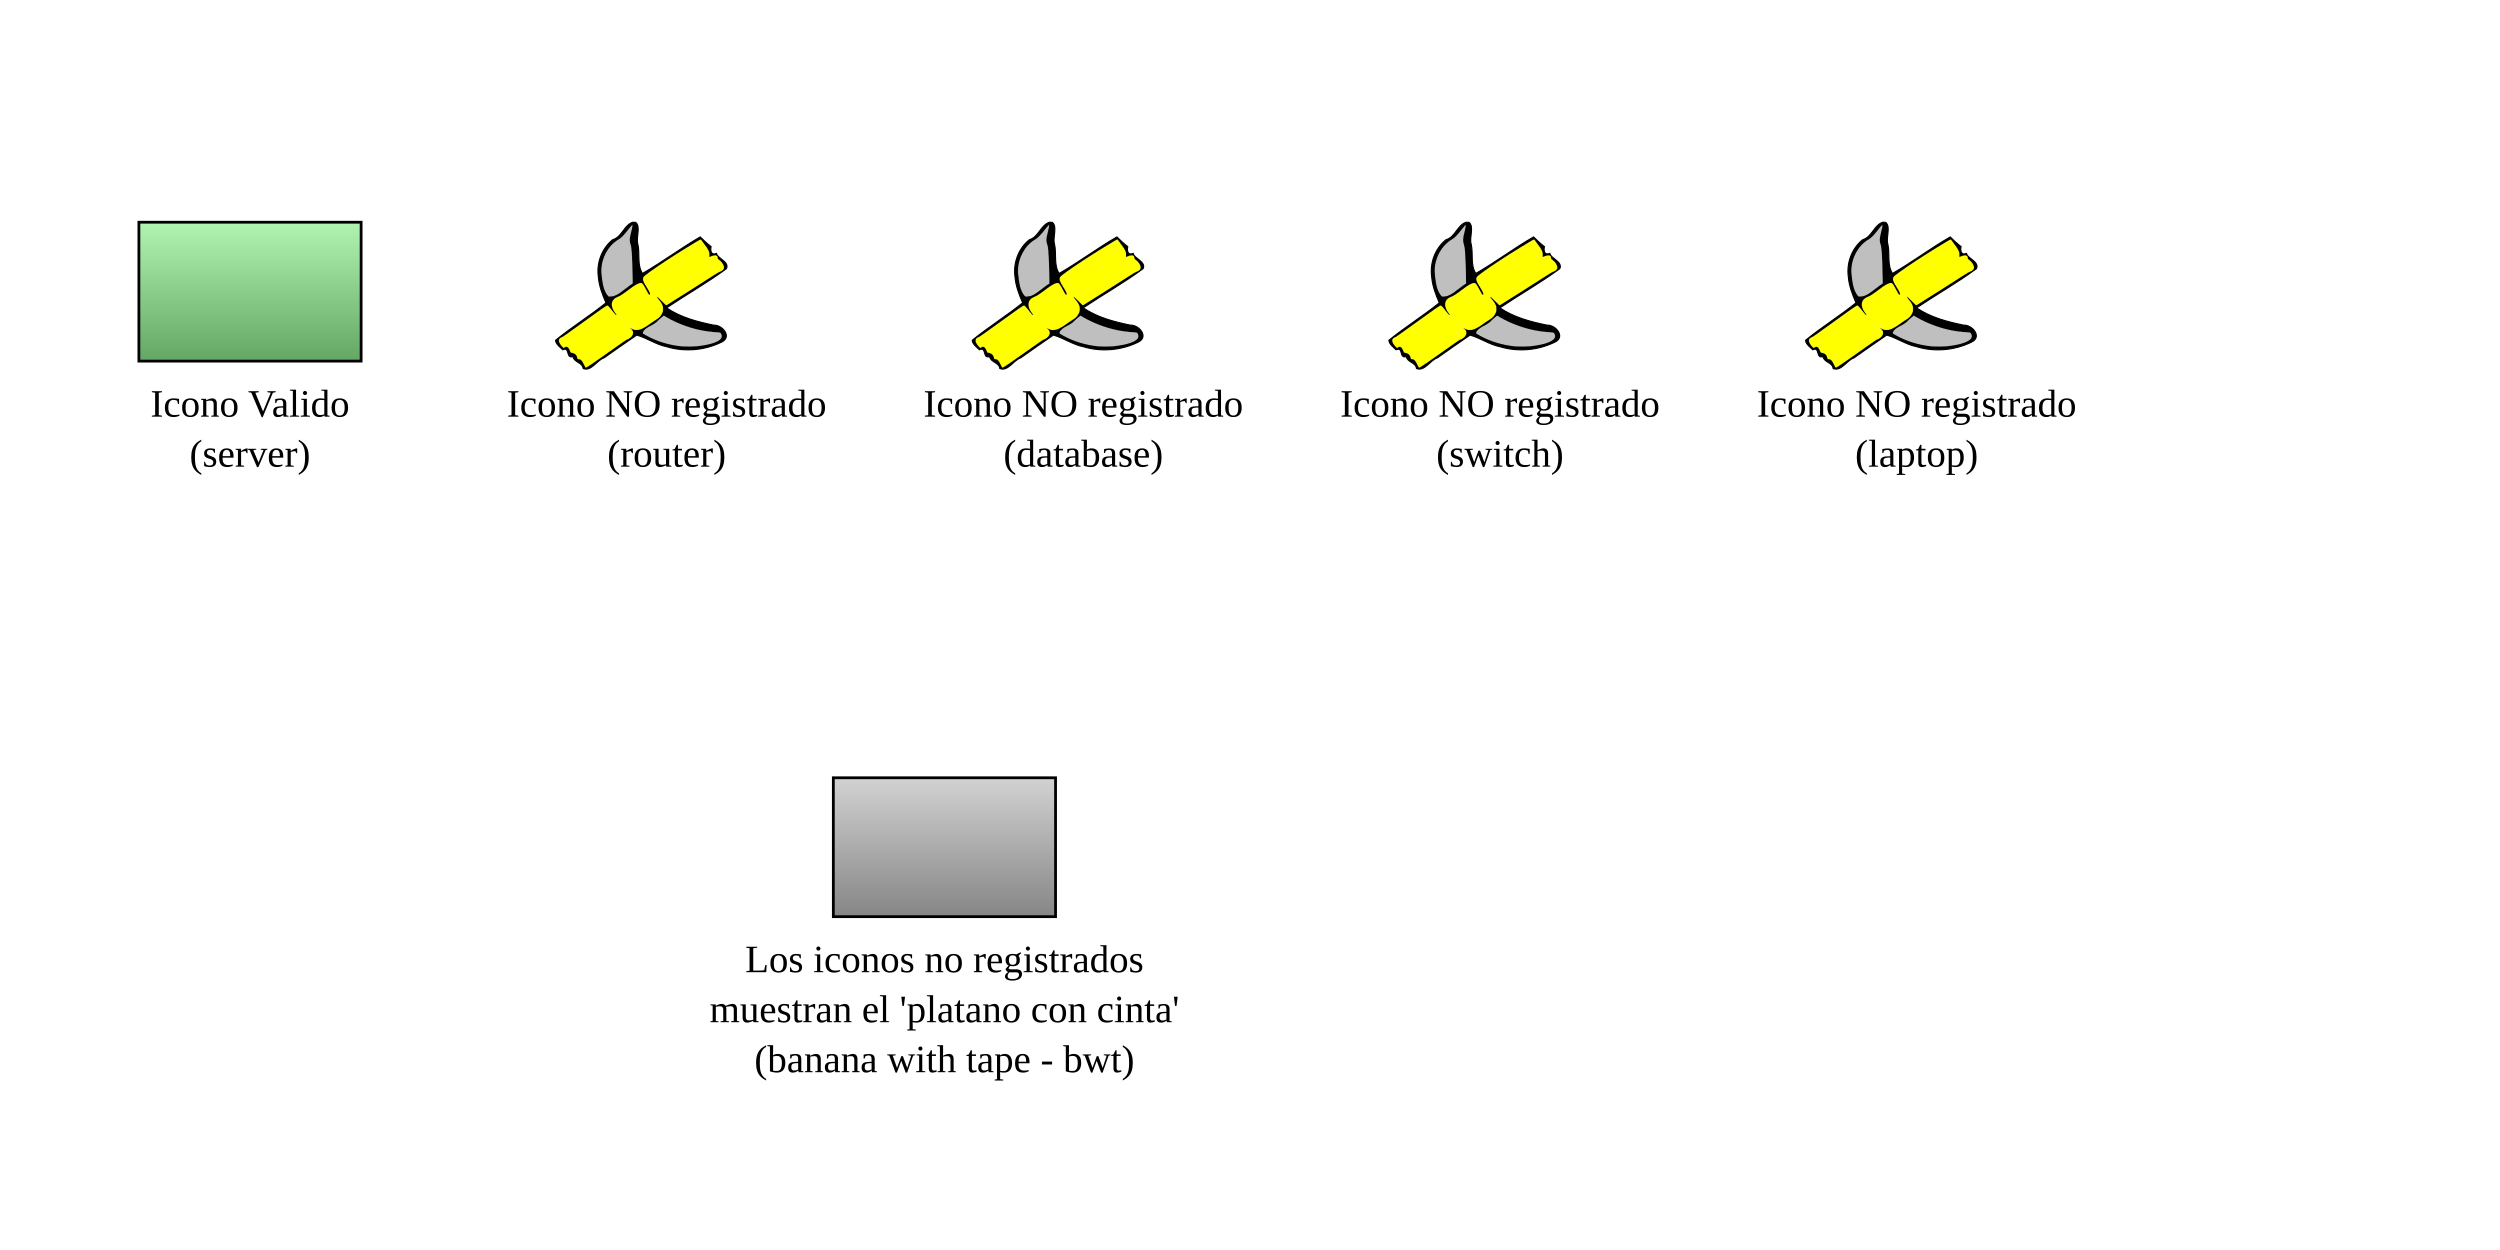
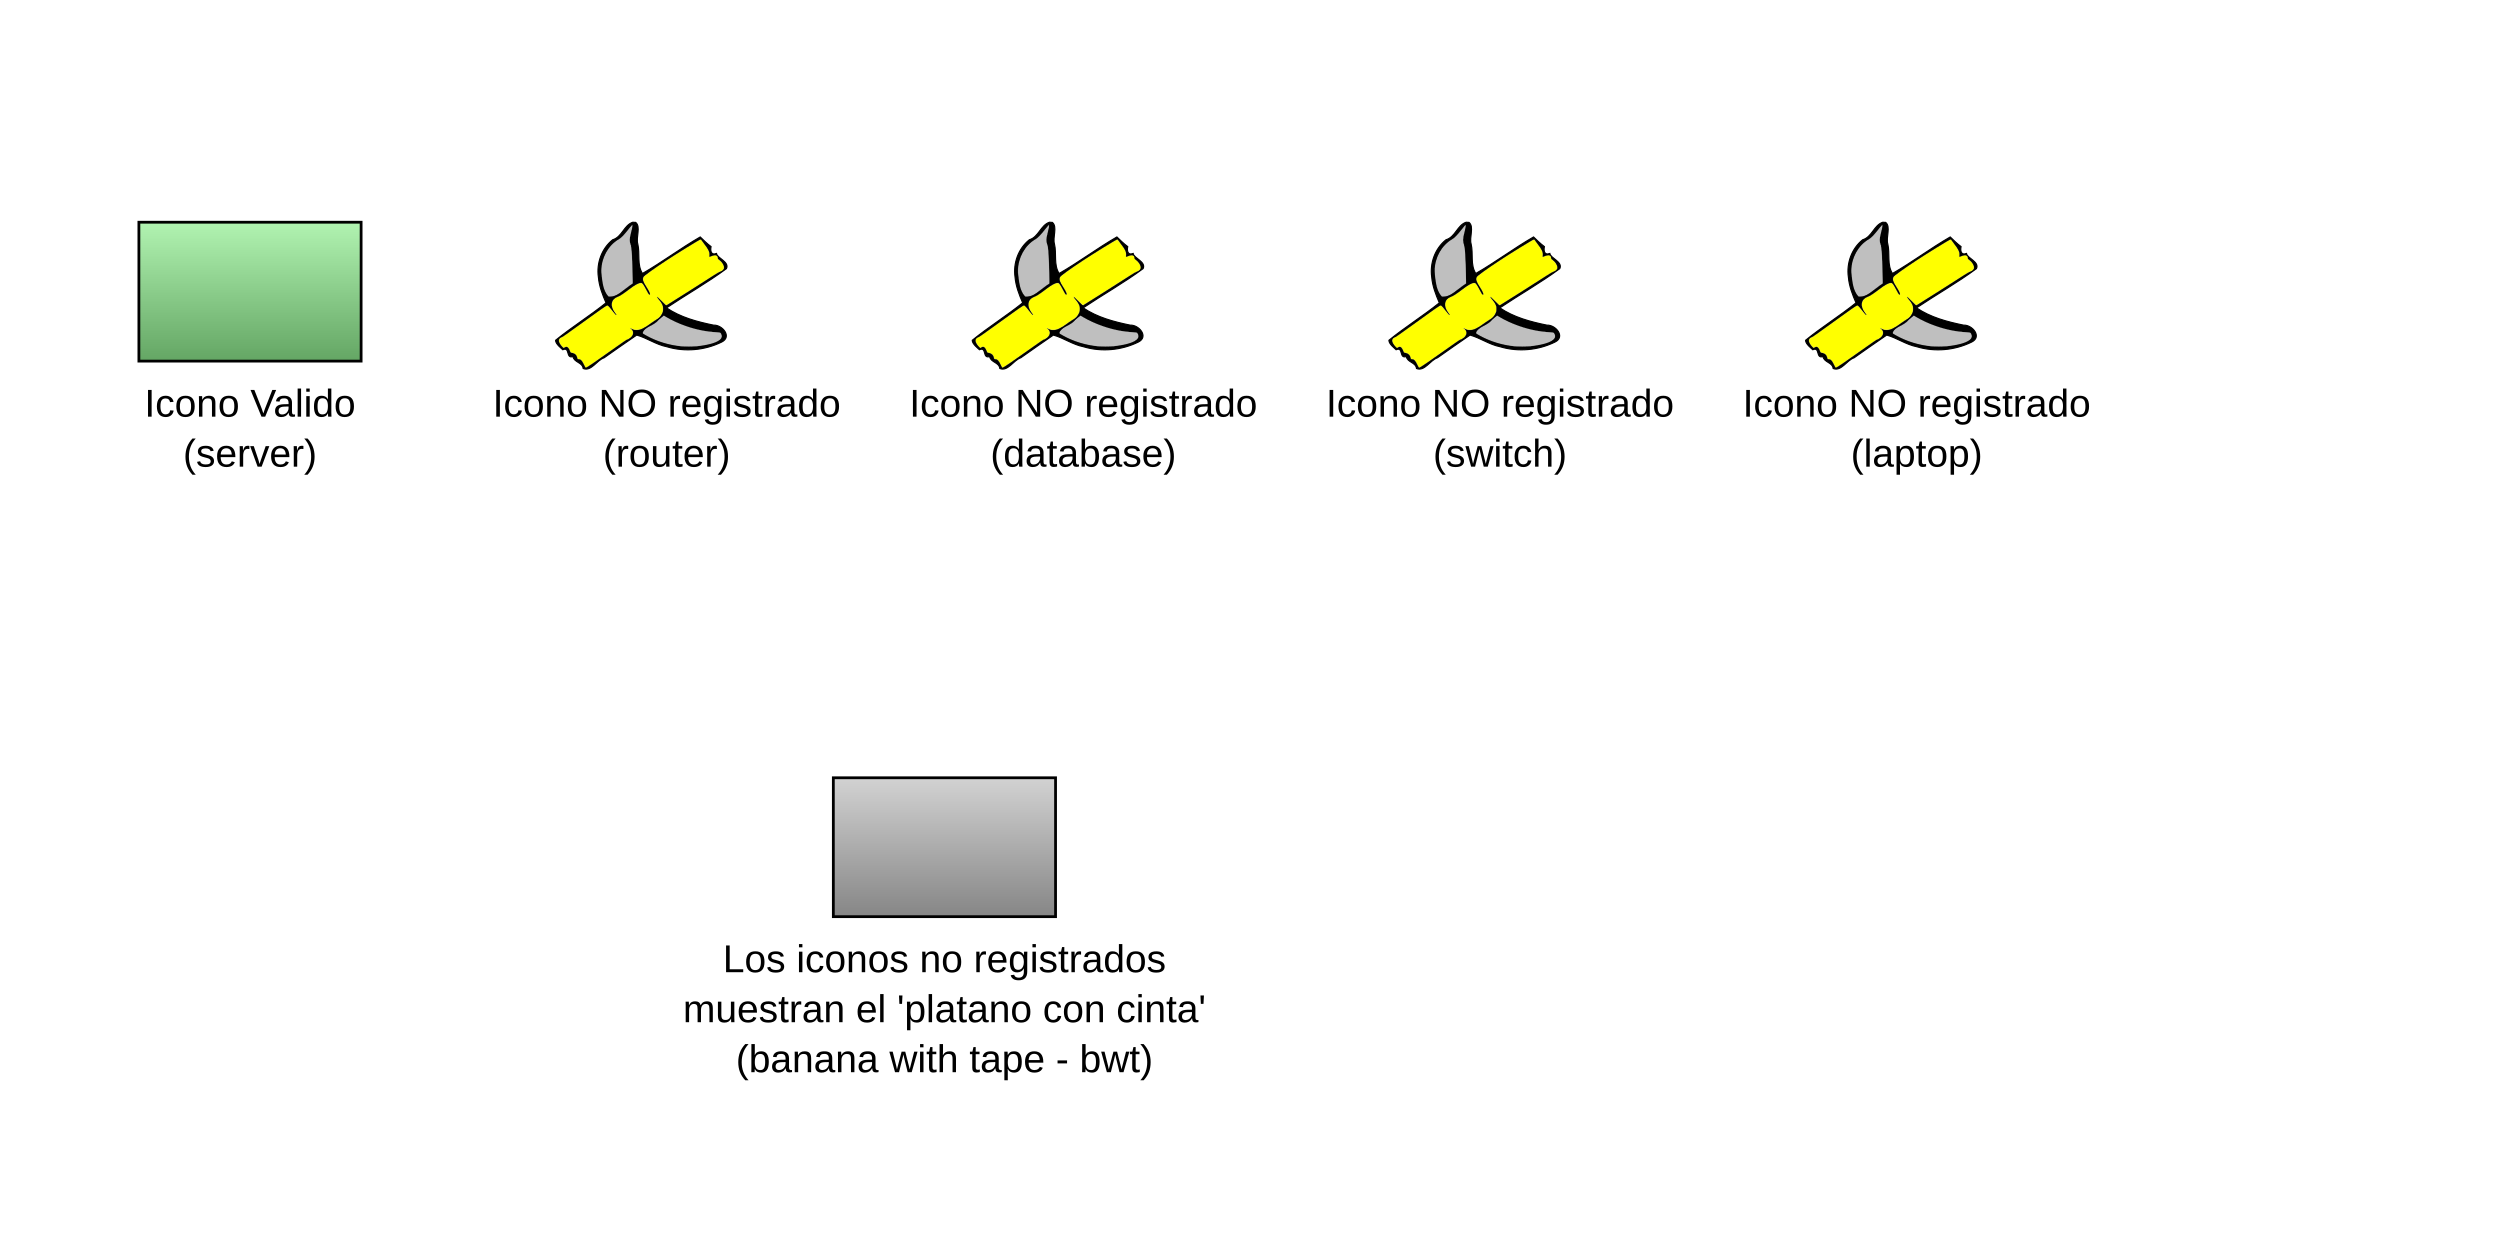
<svg xmlns="http://www.w3.org/2000/svg" baseProfile="full" height="450" version="1.1" viewBox="0,0,900,450" width="900">
  <defs>
    <marker id="arrow-end" markerHeight="10" markerWidth="10" orient="auto" refX="10" refY="5">
      <path d="M 0 0 L 10 5 L 0 10 z" fill="black" />
    </marker>
    <marker id="arrow-start" markerHeight="10" markerWidth="10" orient="auto" refX="0" refY="5">
      <path d="M 10 0 L 0 5 L 10 10 z" fill="black" />
    </marker>
    <linearGradient id="gradient-valid1" x1="0%" x2="0%" y1="0%" y2="100%">
      <stop offset="0%" stop-color="#b1f3b1" />
      <stop offset="100%" stop-color="#64a664" />
    </linearGradient>
    <linearGradient id="gradient-nota" x1="0%" x2="0%" y1="0%" y2="100%">
      <stop offset="0%" stop-color="#d2d2d2" />
      <stop offset="100%" stop-color="#868686" />
    </linearGradient>
  </defs>
  <rect fill="url(#gradient-valid1)" height="50" stroke="black" width="80" x="50" y="80" />
-   <text fill="black" font-size="14px" text-anchor="middle" x="90" y="150">Icono Valido</text>
-   <text fill="black" font-size="14px" text-anchor="middle" x="90" y="168">(server)</text>
+   <text fill="black" font-family="Arial, sans-serif" font-size="14px" text-anchor="middle" x="90" y="150">Icono Valido</text>
+   <text fill="black" font-family="Arial, sans-serif" font-size="14px" text-anchor="middle" x="90" y="168">(server)</text>
  <path d="m 33.383,8e-4 c -3.861,1.276 -4.632,6.375 -8.714,7.581 -4.764,3.802 -7.027,10.143 -6.166,16.126 0.332,3.889 1.752,7.574 3.294,11.123 C 14.744,40.509 7.02,45.292 0,51.014 c 0.009,1.604 2.572,3.522 3.123,4.068 3.252,-1.413 1.181,4.024 4.391,2.937 0.548,2.652 4.06,2.418 4.425,5.181 3.475,1.41 5.871,-3.609 9.042,-4.64 4.692,-3.27 9.332,-6.616 14.074,-9.815 4.492,1.25 8.363,4.127 12.984,5.036 7.804,2.363 16.436,1.566 23.73,-2.021 4.637,-2.283 0.27,-7.484 -3.512,-7.301 -7.08,-1.444 -14.27,-3.366 -20.325,-7.461 8.566,-5.751 17.588,-10.816 25.892,-16.956 1.4,-2.94 -3.966,-4.451 -4.299,-6.523 -2.584,0.913 -2.666,-1.538 -2.349,-2.974 -1.639,-1.2 -3.727,-3.256 -4.683,-4.18 -8.531,4.923 -16.408,10.89 -24.954,15.789 -2.407,-3.723 -1.014,-8.565 -2.011,-12.734 -0.858,-2.879 1.401,-7.49 -0.91,-9.338 L 33.968,0.049 33.383,0 Z m -0.187,0.891 c 0.307,3.056 -2.296,6.005 -0.538,9.156 0.676,5.46 0.605,10.972 0.7,16.462 -3.362,1.818 -6.593,6.282 -10.532,5.583 C 20.299,29.426 20.202,25.236 19.716,21.748 19.537,15.919 22.465,9.915 27.693,7.117 29.982,5.458 31.38,2.921 33.196,0.892 Z m 29.594,6.439 c 1.468,2.535 4.402,4.608 3.58,7.658 1.62,-0.525 3.841,-1.75 3.772,0.866 2.411,1.438 4.433,4.937 0.367,5.69 -7.523,4.961 -15.19,9.699 -22.796,14.53 -0.922,-1.074 -5.605,-6.126 -3.166,-2.691 3.265,2.949 2.283,7.386 -1.678,9.051 -3.098,2.163 -7.066,6.086 -10.817,3.161 2.84,1.602 1.263,4.593 -1.565,5.268 -5.793,4.028 -11.479,8.345 -17.461,12.156 C 11.925,61.347 11.677,58.839 9.395,59.165 9.428,57.047 7.922,56.52 6.43,56.329 6.05,54.978 5.144,52.721 3.569,54.452 1.89,53.17 -0.134,50.232 3.122,49.497 9.528,44.959 15.785,40.209 22.282,35.799 c 1.534,0.805 3.739,5.001 4.03,4.096 -2.476,-2.378 -3.286,-6.738 0.844,-7.771 3.4,-1.609 6.755,-5.67 9.964,-6.033 1.665,1.041 2.759,5.711 3.725,5.183 -0.248,-2.839 -5.47,-6.435 -1.878,-8.598 7.428,-5.488 15.297,-10.356 23.223,-15.079 l 0.601,-0.265 z m -16.048,32.976 c 7.332,4.475 15.827,7.108 24.431,7.288 2.959,3.628 -4.241,5.122 -6.893,5.565 -9.078,1.721 -18.817,-0.227 -26.633,-5.08 0.095,-2.885 5.252,-3.33 6.821,-5.915 0.759,-0.619 1.512,-1.244 2.274,-1.859 z" fill="black" stroke="black" stroke-width="0.5" transform="translate(200,80) scale(0.8333333)" />
  <path d="m 12.421,61.7 c -0.902,-1.952 -1.52,-2.59 -2.51,-2.59 -0.366,0 -0.394,-0.037 -0.534,-0.712 -0.192,-0.926 -0.841,-1.609 -1.798,-1.893 -0.367,-0.109 -0.758,-0.198 -0.868,-0.198 -0.132,0 -0.303,-0.286 -0.5,-0.833 -0.359,-1.001 -0.977,-1.715 -1.483,-1.715 -0.194,0 -0.55,0.122 -0.792,0.272 l -0.44,0.272 -0.62,-0.61 c -0.728,-0.717 -1.398,-1.903 -1.398,-2.474 0,-0.802 0.372,-1.2 1.532,-1.641 0.174,-0.066 2.639,-1.801 5.478,-3.854 12.106,-8.757 13.688,-9.854 13.984,-9.693 0.355,0.194 1.061,0.987 2.241,2.516 0.939,1.217 1.295,1.577 1.562,1.577 0.162,0 -0.013,-0.328 -0.555,-1.045 -2.205,-2.913 -1.752,-5.696 1.105,-6.788 1.095,-0.419 2.425,-1.284 5.174,-3.367 2.315,-1.755 3.87,-2.61 4.763,-2.62 0.538,-0.006 0.602,0.031 1.04,0.608 0.257,0.338 0.857,1.37 1.333,2.294 0.962,1.865 1.143,2.125 1.485,2.125 0.55,0 0.116,-1.191 -1.151,-3.161 -1.637,-2.545 -1.955,-3.523 -1.449,-4.452 0.322,-0.591 4.239,-3.42 9.844,-7.11 5.272,-3.47 14.436,-9.106 14.807,-9.106 0.104,0 0.25,0.129 0.324,0.287 0.074,0.158 0.576,0.852 1.115,1.544 1.899,2.436 2.449,3.615 2.312,4.955 -0.083,0.81 -0.056,0.833 0.645,0.54 1.949,-0.814 2.972,-0.576 2.972,0.691 0,0.275 0.119,0.442 0.509,0.712 1.237,0.858 2.167,2.284 2.167,3.325 0,0.516 -0.063,0.655 -0.481,1.074 -0.304,0.304 -0.718,0.552 -1.124,0.672 -0.373,0.111 -1.627,0.83 -2.991,1.715 -4.236,2.749 -19.173,12.223 -20.217,12.824 -0.097,0.056 -0.874,-0.637 -2.082,-1.859 -1.185,-1.198 -1.952,-1.885 -1.992,-1.783 -0.08,0.203 0.384,0.916 1.095,1.682 0.293,0.315 0.745,1.001 1.005,1.523 0.435,0.874 0.473,1.036 0.473,2.046 0,1.011 -0.037,1.172 -0.479,2.066 -0.542,1.096 -1.399,1.971 -2.524,2.575 -0.381,0.205 -1.237,0.775 -1.903,1.267 -3.189,2.357 -4.844,3.165 -6.507,3.179 -0.845,0.006 -1.073,-0.046 -1.848,-0.424 -1.208,-0.59 -1.212,-0.59 -0.581,-0.046 1.227,1.057 1.193,2.49 -0.087,3.644 -0.549,0.495 -1.416,0.993 -1.728,0.993 -0.101,0 -2.325,1.527 -4.943,3.394 -8.075,5.757 -12.392,8.713 -12.727,8.713 -0.078,0 -0.372,-0.497 -0.652,-1.106 z" fill="#ffff00" fill-rule="evenodd" stroke="#cbcbcb" stroke-width="0.061" transform="translate(200,80) scale(0.8333333)" />
  <path d="m 22.489,31.526 c -0.644,-0.734 -1.396,-2.342 -1.757,-3.76 -0.432,-1.697 -0.883,-5.167 -0.882,-6.787 0.004,-5.564 2.986,-10.939 7.526,-13.568 1.006,-0.582 2.356,-1.975 4.136,-4.265 0.828,-1.065 1.544,-1.937 1.591,-1.937 0.171,0 -0.106,1.6 -0.623,3.596 -0.598,2.313 -0.619,3.41 -0.095,4.954 0.183,0.541 0.362,1.662 0.466,2.923 0.166,2.008 0.43,9.398 0.44,12.279 l 0.006,1.463 -1.133,0.768 c -0.623,0.422 -1.922,1.395 -2.887,2.162 -2.278,1.81 -3.763,2.566 -5.227,2.66 l -1.07,0.069 z" fill="#bfbfbf" fill-rule="evenodd" stroke="#cbcbcb" stroke-width="0.07" transform="translate(200,80) scale(0.8333333)" />
  <path d="m 54.636,53.585 c -5.485,-0.529 -10.731,-2.116 -15.274,-4.62 -0.724,-0.399 -1.388,-0.784 -1.478,-0.855 -0.591,-0.475 0.836,-2.072 2.72,-3.043 1.859,-0.959 3.013,-1.723 3.553,-2.354 0.266,-0.311 0.963,-0.956 1.549,-1.433 l 1.064,-0.867 1.095,0.648 c 4.874,2.882 11.326,5.166 17.039,6.033 1.662,0.252 5.114,0.597 5.978,0.597 0.393,0 0.852,0.84 0.853,1.56 0.002,1.979 -3.896,3.534 -10.742,4.286 -1.216,0.134 -5.172,0.165 -6.358,0.051 z" fill="#bfbfbf" fill-rule="evenodd" stroke="#cbcbcb" stroke-width="0.07" transform="translate(200,80) scale(0.8333333)" />
-   <text fill="black" font-size="14px" text-anchor="middle" x="240" y="150">Icono NO registrado</text>
-   <text fill="black" font-size="14px" text-anchor="middle" x="240" y="168">(router)</text>
+   <text fill="black" font-family="Arial, sans-serif" font-size="14px" text-anchor="middle" x="240" y="150">Icono NO registrado</text>
+   <text fill="black" font-family="Arial, sans-serif" font-size="14px" text-anchor="middle" x="240" y="168">(router)</text>
  <path d="m 33.383,8e-4 c -3.861,1.276 -4.632,6.375 -8.714,7.581 -4.764,3.802 -7.027,10.143 -6.166,16.126 0.332,3.889 1.752,7.574 3.294,11.123 C 14.744,40.509 7.02,45.292 0,51.014 c 0.009,1.604 2.572,3.522 3.123,4.068 3.252,-1.413 1.181,4.024 4.391,2.937 0.548,2.652 4.06,2.418 4.425,5.181 3.475,1.41 5.871,-3.609 9.042,-4.64 4.692,-3.27 9.332,-6.616 14.074,-9.815 4.492,1.25 8.363,4.127 12.984,5.036 7.804,2.363 16.436,1.566 23.73,-2.021 4.637,-2.283 0.27,-7.484 -3.512,-7.301 -7.08,-1.444 -14.27,-3.366 -20.325,-7.461 8.566,-5.751 17.588,-10.816 25.892,-16.956 1.4,-2.94 -3.966,-4.451 -4.299,-6.523 -2.584,0.913 -2.666,-1.538 -2.349,-2.974 -1.639,-1.2 -3.727,-3.256 -4.683,-4.18 -8.531,4.923 -16.408,10.89 -24.954,15.789 -2.407,-3.723 -1.014,-8.565 -2.011,-12.734 -0.858,-2.879 1.401,-7.49 -0.91,-9.338 L 33.968,0.049 33.383,0 Z m -0.187,0.891 c 0.307,3.056 -2.296,6.005 -0.538,9.156 0.676,5.46 0.605,10.972 0.7,16.462 -3.362,1.818 -6.593,6.282 -10.532,5.583 C 20.299,29.426 20.202,25.236 19.716,21.748 19.537,15.919 22.465,9.915 27.693,7.117 29.982,5.458 31.38,2.921 33.196,0.892 Z m 29.594,6.439 c 1.468,2.535 4.402,4.608 3.58,7.658 1.62,-0.525 3.841,-1.75 3.772,0.866 2.411,1.438 4.433,4.937 0.367,5.69 -7.523,4.961 -15.19,9.699 -22.796,14.53 -0.922,-1.074 -5.605,-6.126 -3.166,-2.691 3.265,2.949 2.283,7.386 -1.678,9.051 -3.098,2.163 -7.066,6.086 -10.817,3.161 2.84,1.602 1.263,4.593 -1.565,5.268 -5.793,4.028 -11.479,8.345 -17.461,12.156 C 11.925,61.347 11.677,58.839 9.395,59.165 9.428,57.047 7.922,56.52 6.43,56.329 6.05,54.978 5.144,52.721 3.569,54.452 1.89,53.17 -0.134,50.232 3.122,49.497 9.528,44.959 15.785,40.209 22.282,35.799 c 1.534,0.805 3.739,5.001 4.03,4.096 -2.476,-2.378 -3.286,-6.738 0.844,-7.771 3.4,-1.609 6.755,-5.67 9.964,-6.033 1.665,1.041 2.759,5.711 3.725,5.183 -0.248,-2.839 -5.47,-6.435 -1.878,-8.598 7.428,-5.488 15.297,-10.356 23.223,-15.079 l 0.601,-0.265 z m -16.048,32.976 c 7.332,4.475 15.827,7.108 24.431,7.288 2.959,3.628 -4.241,5.122 -6.893,5.565 -9.078,1.721 -18.817,-0.227 -26.633,-5.08 0.095,-2.885 5.252,-3.33 6.821,-5.915 0.759,-0.619 1.512,-1.244 2.274,-1.859 z" fill="black" stroke="black" stroke-width="0.5" transform="translate(350,80) scale(0.8333333)" />
  <path d="m 12.421,61.7 c -0.902,-1.952 -1.52,-2.59 -2.51,-2.59 -0.366,0 -0.394,-0.037 -0.534,-0.712 -0.192,-0.926 -0.841,-1.609 -1.798,-1.893 -0.367,-0.109 -0.758,-0.198 -0.868,-0.198 -0.132,0 -0.303,-0.286 -0.5,-0.833 -0.359,-1.001 -0.977,-1.715 -1.483,-1.715 -0.194,0 -0.55,0.122 -0.792,0.272 l -0.44,0.272 -0.62,-0.61 c -0.728,-0.717 -1.398,-1.903 -1.398,-2.474 0,-0.802 0.372,-1.2 1.532,-1.641 0.174,-0.066 2.639,-1.801 5.478,-3.854 12.106,-8.757 13.688,-9.854 13.984,-9.693 0.355,0.194 1.061,0.987 2.241,2.516 0.939,1.217 1.295,1.577 1.562,1.577 0.162,0 -0.013,-0.328 -0.555,-1.045 -2.205,-2.913 -1.752,-5.696 1.105,-6.788 1.095,-0.419 2.425,-1.284 5.174,-3.367 2.315,-1.755 3.87,-2.61 4.763,-2.62 0.538,-0.006 0.602,0.031 1.04,0.608 0.257,0.338 0.857,1.37 1.333,2.294 0.962,1.865 1.143,2.125 1.485,2.125 0.55,0 0.116,-1.191 -1.151,-3.161 -1.637,-2.545 -1.955,-3.523 -1.449,-4.452 0.322,-0.591 4.239,-3.42 9.844,-7.11 5.272,-3.47 14.436,-9.106 14.807,-9.106 0.104,0 0.25,0.129 0.324,0.287 0.074,0.158 0.576,0.852 1.115,1.544 1.899,2.436 2.449,3.615 2.312,4.955 -0.083,0.81 -0.056,0.833 0.645,0.54 1.949,-0.814 2.972,-0.576 2.972,0.691 0,0.275 0.119,0.442 0.509,0.712 1.237,0.858 2.167,2.284 2.167,3.325 0,0.516 -0.063,0.655 -0.481,1.074 -0.304,0.304 -0.718,0.552 -1.124,0.672 -0.373,0.111 -1.627,0.83 -2.991,1.715 -4.236,2.749 -19.173,12.223 -20.217,12.824 -0.097,0.056 -0.874,-0.637 -2.082,-1.859 -1.185,-1.198 -1.952,-1.885 -1.992,-1.783 -0.08,0.203 0.384,0.916 1.095,1.682 0.293,0.315 0.745,1.001 1.005,1.523 0.435,0.874 0.473,1.036 0.473,2.046 0,1.011 -0.037,1.172 -0.479,2.066 -0.542,1.096 -1.399,1.971 -2.524,2.575 -0.381,0.205 -1.237,0.775 -1.903,1.267 -3.189,2.357 -4.844,3.165 -6.507,3.179 -0.845,0.006 -1.073,-0.046 -1.848,-0.424 -1.208,-0.59 -1.212,-0.59 -0.581,-0.046 1.227,1.057 1.193,2.49 -0.087,3.644 -0.549,0.495 -1.416,0.993 -1.728,0.993 -0.101,0 -2.325,1.527 -4.943,3.394 -8.075,5.757 -12.392,8.713 -12.727,8.713 -0.078,0 -0.372,-0.497 -0.652,-1.106 z" fill="#ffff00" fill-rule="evenodd" stroke="#cbcbcb" stroke-width="0.061" transform="translate(350,80) scale(0.8333333)" />
  <path d="m 22.489,31.526 c -0.644,-0.734 -1.396,-2.342 -1.757,-3.76 -0.432,-1.697 -0.883,-5.167 -0.882,-6.787 0.004,-5.564 2.986,-10.939 7.526,-13.568 1.006,-0.582 2.356,-1.975 4.136,-4.265 0.828,-1.065 1.544,-1.937 1.591,-1.937 0.171,0 -0.106,1.6 -0.623,3.596 -0.598,2.313 -0.619,3.41 -0.095,4.954 0.183,0.541 0.362,1.662 0.466,2.923 0.166,2.008 0.43,9.398 0.44,12.279 l 0.006,1.463 -1.133,0.768 c -0.623,0.422 -1.922,1.395 -2.887,2.162 -2.278,1.81 -3.763,2.566 -5.227,2.66 l -1.07,0.069 z" fill="#bfbfbf" fill-rule="evenodd" stroke="#cbcbcb" stroke-width="0.07" transform="translate(350,80) scale(0.8333333)" />
  <path d="m 54.636,53.585 c -5.485,-0.529 -10.731,-2.116 -15.274,-4.62 -0.724,-0.399 -1.388,-0.784 -1.478,-0.855 -0.591,-0.475 0.836,-2.072 2.72,-3.043 1.859,-0.959 3.013,-1.723 3.553,-2.354 0.266,-0.311 0.963,-0.956 1.549,-1.433 l 1.064,-0.867 1.095,0.648 c 4.874,2.882 11.326,5.166 17.039,6.033 1.662,0.252 5.114,0.597 5.978,0.597 0.393,0 0.852,0.84 0.853,1.56 0.002,1.979 -3.896,3.534 -10.742,4.286 -1.216,0.134 -5.172,0.165 -6.358,0.051 z" fill="#bfbfbf" fill-rule="evenodd" stroke="#cbcbcb" stroke-width="0.07" transform="translate(350,80) scale(0.8333333)" />
-   <text fill="black" font-size="14px" text-anchor="middle" x="390" y="150">Icono NO registrado</text>
-   <text fill="black" font-size="14px" text-anchor="middle" x="390" y="168">(database)</text>
+   <text fill="black" font-family="Arial, sans-serif" font-size="14px" text-anchor="middle" x="390" y="150">Icono NO registrado</text>
+   <text fill="black" font-family="Arial, sans-serif" font-size="14px" text-anchor="middle" x="390" y="168">(database)</text>
  <path d="m 33.383,8e-4 c -3.861,1.276 -4.632,6.375 -8.714,7.581 -4.764,3.802 -7.027,10.143 -6.166,16.126 0.332,3.889 1.752,7.574 3.294,11.123 C 14.744,40.509 7.02,45.292 0,51.014 c 0.009,1.604 2.572,3.522 3.123,4.068 3.252,-1.413 1.181,4.024 4.391,2.937 0.548,2.652 4.06,2.418 4.425,5.181 3.475,1.41 5.871,-3.609 9.042,-4.64 4.692,-3.27 9.332,-6.616 14.074,-9.815 4.492,1.25 8.363,4.127 12.984,5.036 7.804,2.363 16.436,1.566 23.73,-2.021 4.637,-2.283 0.27,-7.484 -3.512,-7.301 -7.08,-1.444 -14.27,-3.366 -20.325,-7.461 8.566,-5.751 17.588,-10.816 25.892,-16.956 1.4,-2.94 -3.966,-4.451 -4.299,-6.523 -2.584,0.913 -2.666,-1.538 -2.349,-2.974 -1.639,-1.2 -3.727,-3.256 -4.683,-4.18 -8.531,4.923 -16.408,10.89 -24.954,15.789 -2.407,-3.723 -1.014,-8.565 -2.011,-12.734 -0.858,-2.879 1.401,-7.49 -0.91,-9.338 L 33.968,0.049 33.383,0 Z m -0.187,0.891 c 0.307,3.056 -2.296,6.005 -0.538,9.156 0.676,5.46 0.605,10.972 0.7,16.462 -3.362,1.818 -6.593,6.282 -10.532,5.583 C 20.299,29.426 20.202,25.236 19.716,21.748 19.537,15.919 22.465,9.915 27.693,7.117 29.982,5.458 31.38,2.921 33.196,0.892 Z m 29.594,6.439 c 1.468,2.535 4.402,4.608 3.58,7.658 1.62,-0.525 3.841,-1.75 3.772,0.866 2.411,1.438 4.433,4.937 0.367,5.69 -7.523,4.961 -15.19,9.699 -22.796,14.53 -0.922,-1.074 -5.605,-6.126 -3.166,-2.691 3.265,2.949 2.283,7.386 -1.678,9.051 -3.098,2.163 -7.066,6.086 -10.817,3.161 2.84,1.602 1.263,4.593 -1.565,5.268 -5.793,4.028 -11.479,8.345 -17.461,12.156 C 11.925,61.347 11.677,58.839 9.395,59.165 9.428,57.047 7.922,56.52 6.43,56.329 6.05,54.978 5.144,52.721 3.569,54.452 1.89,53.17 -0.134,50.232 3.122,49.497 9.528,44.959 15.785,40.209 22.282,35.799 c 1.534,0.805 3.739,5.001 4.03,4.096 -2.476,-2.378 -3.286,-6.738 0.844,-7.771 3.4,-1.609 6.755,-5.67 9.964,-6.033 1.665,1.041 2.759,5.711 3.725,5.183 -0.248,-2.839 -5.47,-6.435 -1.878,-8.598 7.428,-5.488 15.297,-10.356 23.223,-15.079 l 0.601,-0.265 z m -16.048,32.976 c 7.332,4.475 15.827,7.108 24.431,7.288 2.959,3.628 -4.241,5.122 -6.893,5.565 -9.078,1.721 -18.817,-0.227 -26.633,-5.08 0.095,-2.885 5.252,-3.33 6.821,-5.915 0.759,-0.619 1.512,-1.244 2.274,-1.859 z" fill="black" stroke="black" stroke-width="0.5" transform="translate(500,80) scale(0.8333333)" />
  <path d="m 12.421,61.7 c -0.902,-1.952 -1.52,-2.59 -2.51,-2.59 -0.366,0 -0.394,-0.037 -0.534,-0.712 -0.192,-0.926 -0.841,-1.609 -1.798,-1.893 -0.367,-0.109 -0.758,-0.198 -0.868,-0.198 -0.132,0 -0.303,-0.286 -0.5,-0.833 -0.359,-1.001 -0.977,-1.715 -1.483,-1.715 -0.194,0 -0.55,0.122 -0.792,0.272 l -0.44,0.272 -0.62,-0.61 c -0.728,-0.717 -1.398,-1.903 -1.398,-2.474 0,-0.802 0.372,-1.2 1.532,-1.641 0.174,-0.066 2.639,-1.801 5.478,-3.854 12.106,-8.757 13.688,-9.854 13.984,-9.693 0.355,0.194 1.061,0.987 2.241,2.516 0.939,1.217 1.295,1.577 1.562,1.577 0.162,0 -0.013,-0.328 -0.555,-1.045 -2.205,-2.913 -1.752,-5.696 1.105,-6.788 1.095,-0.419 2.425,-1.284 5.174,-3.367 2.315,-1.755 3.87,-2.61 4.763,-2.62 0.538,-0.006 0.602,0.031 1.04,0.608 0.257,0.338 0.857,1.37 1.333,2.294 0.962,1.865 1.143,2.125 1.485,2.125 0.55,0 0.116,-1.191 -1.151,-3.161 -1.637,-2.545 -1.955,-3.523 -1.449,-4.452 0.322,-0.591 4.239,-3.42 9.844,-7.11 5.272,-3.47 14.436,-9.106 14.807,-9.106 0.104,0 0.25,0.129 0.324,0.287 0.074,0.158 0.576,0.852 1.115,1.544 1.899,2.436 2.449,3.615 2.312,4.955 -0.083,0.81 -0.056,0.833 0.645,0.54 1.949,-0.814 2.972,-0.576 2.972,0.691 0,0.275 0.119,0.442 0.509,0.712 1.237,0.858 2.167,2.284 2.167,3.325 0,0.516 -0.063,0.655 -0.481,1.074 -0.304,0.304 -0.718,0.552 -1.124,0.672 -0.373,0.111 -1.627,0.83 -2.991,1.715 -4.236,2.749 -19.173,12.223 -20.217,12.824 -0.097,0.056 -0.874,-0.637 -2.082,-1.859 -1.185,-1.198 -1.952,-1.885 -1.992,-1.783 -0.08,0.203 0.384,0.916 1.095,1.682 0.293,0.315 0.745,1.001 1.005,1.523 0.435,0.874 0.473,1.036 0.473,2.046 0,1.011 -0.037,1.172 -0.479,2.066 -0.542,1.096 -1.399,1.971 -2.524,2.575 -0.381,0.205 -1.237,0.775 -1.903,1.267 -3.189,2.357 -4.844,3.165 -6.507,3.179 -0.845,0.006 -1.073,-0.046 -1.848,-0.424 -1.208,-0.59 -1.212,-0.59 -0.581,-0.046 1.227,1.057 1.193,2.49 -0.087,3.644 -0.549,0.495 -1.416,0.993 -1.728,0.993 -0.101,0 -2.325,1.527 -4.943,3.394 -8.075,5.757 -12.392,8.713 -12.727,8.713 -0.078,0 -0.372,-0.497 -0.652,-1.106 z" fill="#ffff00" fill-rule="evenodd" stroke="#cbcbcb" stroke-width="0.061" transform="translate(500,80) scale(0.8333333)" />
  <path d="m 22.489,31.526 c -0.644,-0.734 -1.396,-2.342 -1.757,-3.76 -0.432,-1.697 -0.883,-5.167 -0.882,-6.787 0.004,-5.564 2.986,-10.939 7.526,-13.568 1.006,-0.582 2.356,-1.975 4.136,-4.265 0.828,-1.065 1.544,-1.937 1.591,-1.937 0.171,0 -0.106,1.6 -0.623,3.596 -0.598,2.313 -0.619,3.41 -0.095,4.954 0.183,0.541 0.362,1.662 0.466,2.923 0.166,2.008 0.43,9.398 0.44,12.279 l 0.006,1.463 -1.133,0.768 c -0.623,0.422 -1.922,1.395 -2.887,2.162 -2.278,1.81 -3.763,2.566 -5.227,2.66 l -1.07,0.069 z" fill="#bfbfbf" fill-rule="evenodd" stroke="#cbcbcb" stroke-width="0.07" transform="translate(500,80) scale(0.8333333)" />
  <path d="m 54.636,53.585 c -5.485,-0.529 -10.731,-2.116 -15.274,-4.62 -0.724,-0.399 -1.388,-0.784 -1.478,-0.855 -0.591,-0.475 0.836,-2.072 2.72,-3.043 1.859,-0.959 3.013,-1.723 3.553,-2.354 0.266,-0.311 0.963,-0.956 1.549,-1.433 l 1.064,-0.867 1.095,0.648 c 4.874,2.882 11.326,5.166 17.039,6.033 1.662,0.252 5.114,0.597 5.978,0.597 0.393,0 0.852,0.84 0.853,1.56 0.002,1.979 -3.896,3.534 -10.742,4.286 -1.216,0.134 -5.172,0.165 -6.358,0.051 z" fill="#bfbfbf" fill-rule="evenodd" stroke="#cbcbcb" stroke-width="0.07" transform="translate(500,80) scale(0.8333333)" />
-   <text fill="black" font-size="14px" text-anchor="middle" x="540" y="150">Icono NO registrado</text>
-   <text fill="black" font-size="14px" text-anchor="middle" x="540" y="168">(switch)</text>
+   <text fill="black" font-family="Arial, sans-serif" font-size="14px" text-anchor="middle" x="540" y="150">Icono NO registrado</text>
+   <text fill="black" font-family="Arial, sans-serif" font-size="14px" text-anchor="middle" x="540" y="168">(switch)</text>
  <path d="m 33.383,8e-4 c -3.861,1.276 -4.632,6.375 -8.714,7.581 -4.764,3.802 -7.027,10.143 -6.166,16.126 0.332,3.889 1.752,7.574 3.294,11.123 C 14.744,40.509 7.02,45.292 0,51.014 c 0.009,1.604 2.572,3.522 3.123,4.068 3.252,-1.413 1.181,4.024 4.391,2.937 0.548,2.652 4.06,2.418 4.425,5.181 3.475,1.41 5.871,-3.609 9.042,-4.64 4.692,-3.27 9.332,-6.616 14.074,-9.815 4.492,1.25 8.363,4.127 12.984,5.036 7.804,2.363 16.436,1.566 23.73,-2.021 4.637,-2.283 0.27,-7.484 -3.512,-7.301 -7.08,-1.444 -14.27,-3.366 -20.325,-7.461 8.566,-5.751 17.588,-10.816 25.892,-16.956 1.4,-2.94 -3.966,-4.451 -4.299,-6.523 -2.584,0.913 -2.666,-1.538 -2.349,-2.974 -1.639,-1.2 -3.727,-3.256 -4.683,-4.18 -8.531,4.923 -16.408,10.89 -24.954,15.789 -2.407,-3.723 -1.014,-8.565 -2.011,-12.734 -0.858,-2.879 1.401,-7.49 -0.91,-9.338 L 33.968,0.049 33.383,0 Z m -0.187,0.891 c 0.307,3.056 -2.296,6.005 -0.538,9.156 0.676,5.46 0.605,10.972 0.7,16.462 -3.362,1.818 -6.593,6.282 -10.532,5.583 C 20.299,29.426 20.202,25.236 19.716,21.748 19.537,15.919 22.465,9.915 27.693,7.117 29.982,5.458 31.38,2.921 33.196,0.892 Z m 29.594,6.439 c 1.468,2.535 4.402,4.608 3.58,7.658 1.62,-0.525 3.841,-1.75 3.772,0.866 2.411,1.438 4.433,4.937 0.367,5.69 -7.523,4.961 -15.19,9.699 -22.796,14.53 -0.922,-1.074 -5.605,-6.126 -3.166,-2.691 3.265,2.949 2.283,7.386 -1.678,9.051 -3.098,2.163 -7.066,6.086 -10.817,3.161 2.84,1.602 1.263,4.593 -1.565,5.268 -5.793,4.028 -11.479,8.345 -17.461,12.156 C 11.925,61.347 11.677,58.839 9.395,59.165 9.428,57.047 7.922,56.52 6.43,56.329 6.05,54.978 5.144,52.721 3.569,54.452 1.89,53.17 -0.134,50.232 3.122,49.497 9.528,44.959 15.785,40.209 22.282,35.799 c 1.534,0.805 3.739,5.001 4.03,4.096 -2.476,-2.378 -3.286,-6.738 0.844,-7.771 3.4,-1.609 6.755,-5.67 9.964,-6.033 1.665,1.041 2.759,5.711 3.725,5.183 -0.248,-2.839 -5.47,-6.435 -1.878,-8.598 7.428,-5.488 15.297,-10.356 23.223,-15.079 l 0.601,-0.265 z m -16.048,32.976 c 7.332,4.475 15.827,7.108 24.431,7.288 2.959,3.628 -4.241,5.122 -6.893,5.565 -9.078,1.721 -18.817,-0.227 -26.633,-5.08 0.095,-2.885 5.252,-3.33 6.821,-5.915 0.759,-0.619 1.512,-1.244 2.274,-1.859 z" fill="black" stroke="black" stroke-width="0.5" transform="translate(650,80) scale(0.8333333)" />
  <path d="m 12.421,61.7 c -0.902,-1.952 -1.52,-2.59 -2.51,-2.59 -0.366,0 -0.394,-0.037 -0.534,-0.712 -0.192,-0.926 -0.841,-1.609 -1.798,-1.893 -0.367,-0.109 -0.758,-0.198 -0.868,-0.198 -0.132,0 -0.303,-0.286 -0.5,-0.833 -0.359,-1.001 -0.977,-1.715 -1.483,-1.715 -0.194,0 -0.55,0.122 -0.792,0.272 l -0.44,0.272 -0.62,-0.61 c -0.728,-0.717 -1.398,-1.903 -1.398,-2.474 0,-0.802 0.372,-1.2 1.532,-1.641 0.174,-0.066 2.639,-1.801 5.478,-3.854 12.106,-8.757 13.688,-9.854 13.984,-9.693 0.355,0.194 1.061,0.987 2.241,2.516 0.939,1.217 1.295,1.577 1.562,1.577 0.162,0 -0.013,-0.328 -0.555,-1.045 -2.205,-2.913 -1.752,-5.696 1.105,-6.788 1.095,-0.419 2.425,-1.284 5.174,-3.367 2.315,-1.755 3.87,-2.61 4.763,-2.62 0.538,-0.006 0.602,0.031 1.04,0.608 0.257,0.338 0.857,1.37 1.333,2.294 0.962,1.865 1.143,2.125 1.485,2.125 0.55,0 0.116,-1.191 -1.151,-3.161 -1.637,-2.545 -1.955,-3.523 -1.449,-4.452 0.322,-0.591 4.239,-3.42 9.844,-7.11 5.272,-3.47 14.436,-9.106 14.807,-9.106 0.104,0 0.25,0.129 0.324,0.287 0.074,0.158 0.576,0.852 1.115,1.544 1.899,2.436 2.449,3.615 2.312,4.955 -0.083,0.81 -0.056,0.833 0.645,0.54 1.949,-0.814 2.972,-0.576 2.972,0.691 0,0.275 0.119,0.442 0.509,0.712 1.237,0.858 2.167,2.284 2.167,3.325 0,0.516 -0.063,0.655 -0.481,1.074 -0.304,0.304 -0.718,0.552 -1.124,0.672 -0.373,0.111 -1.627,0.83 -2.991,1.715 -4.236,2.749 -19.173,12.223 -20.217,12.824 -0.097,0.056 -0.874,-0.637 -2.082,-1.859 -1.185,-1.198 -1.952,-1.885 -1.992,-1.783 -0.08,0.203 0.384,0.916 1.095,1.682 0.293,0.315 0.745,1.001 1.005,1.523 0.435,0.874 0.473,1.036 0.473,2.046 0,1.011 -0.037,1.172 -0.479,2.066 -0.542,1.096 -1.399,1.971 -2.524,2.575 -0.381,0.205 -1.237,0.775 -1.903,1.267 -3.189,2.357 -4.844,3.165 -6.507,3.179 -0.845,0.006 -1.073,-0.046 -1.848,-0.424 -1.208,-0.59 -1.212,-0.59 -0.581,-0.046 1.227,1.057 1.193,2.49 -0.087,3.644 -0.549,0.495 -1.416,0.993 -1.728,0.993 -0.101,0 -2.325,1.527 -4.943,3.394 -8.075,5.757 -12.392,8.713 -12.727,8.713 -0.078,0 -0.372,-0.497 -0.652,-1.106 z" fill="#ffff00" fill-rule="evenodd" stroke="#cbcbcb" stroke-width="0.061" transform="translate(650,80) scale(0.8333333)" />
  <path d="m 22.489,31.526 c -0.644,-0.734 -1.396,-2.342 -1.757,-3.76 -0.432,-1.697 -0.883,-5.167 -0.882,-6.787 0.004,-5.564 2.986,-10.939 7.526,-13.568 1.006,-0.582 2.356,-1.975 4.136,-4.265 0.828,-1.065 1.544,-1.937 1.591,-1.937 0.171,0 -0.106,1.6 -0.623,3.596 -0.598,2.313 -0.619,3.41 -0.095,4.954 0.183,0.541 0.362,1.662 0.466,2.923 0.166,2.008 0.43,9.398 0.44,12.279 l 0.006,1.463 -1.133,0.768 c -0.623,0.422 -1.922,1.395 -2.887,2.162 -2.278,1.81 -3.763,2.566 -5.227,2.66 l -1.07,0.069 z" fill="#bfbfbf" fill-rule="evenodd" stroke="#cbcbcb" stroke-width="0.07" transform="translate(650,80) scale(0.8333333)" />
  <path d="m 54.636,53.585 c -5.485,-0.529 -10.731,-2.116 -15.274,-4.62 -0.724,-0.399 -1.388,-0.784 -1.478,-0.855 -0.591,-0.475 0.836,-2.072 2.72,-3.043 1.859,-0.959 3.013,-1.723 3.553,-2.354 0.266,-0.311 0.963,-0.956 1.549,-1.433 l 1.064,-0.867 1.095,0.648 c 4.874,2.882 11.326,5.166 17.039,6.033 1.662,0.252 5.114,0.597 5.978,0.597 0.393,0 0.852,0.84 0.853,1.56 0.002,1.979 -3.896,3.534 -10.742,4.286 -1.216,0.134 -5.172,0.165 -6.358,0.051 z" fill="#bfbfbf" fill-rule="evenodd" stroke="#cbcbcb" stroke-width="0.07" transform="translate(650,80) scale(0.8333333)" />
-   <text fill="black" font-size="14px" text-anchor="middle" x="690" y="150">Icono NO registrado</text>
-   <text fill="black" font-size="14px" text-anchor="middle" x="690" y="168">(laptop)</text>
+   <text fill="black" font-family="Arial, sans-serif" font-size="14px" text-anchor="middle" x="690" y="150">Icono NO registrado</text>
+   <text fill="black" font-family="Arial, sans-serif" font-size="14px" text-anchor="middle" x="690" y="168">(laptop)</text>
  <rect fill="url(#gradient-nota)" height="50" stroke="black" width="80" x="300" y="280" />
-   <text fill="black" font-size="14px" text-anchor="middle" x="340" y="350">Los iconos no registrados</text>
-   <text fill="black" font-size="14px" text-anchor="middle" x="340" y="368">muestran el 'platano con cinta'</text>
-   <text fill="black" font-size="14px" text-anchor="middle" x="340" y="386">(banana with tape - bwt)</text>
+   <text fill="black" font-family="Arial, sans-serif" font-size="14px" text-anchor="middle" x="340" y="350">Los iconos no registrados</text>
+   <text fill="black" font-family="Arial, sans-serif" font-size="14px" text-anchor="middle" x="340" y="368">muestran el 'platano con cinta'</text>
+   <text fill="black" font-family="Arial, sans-serif" font-size="14px" text-anchor="middle" x="340" y="386">(banana with tape - bwt)</text>
</svg>
